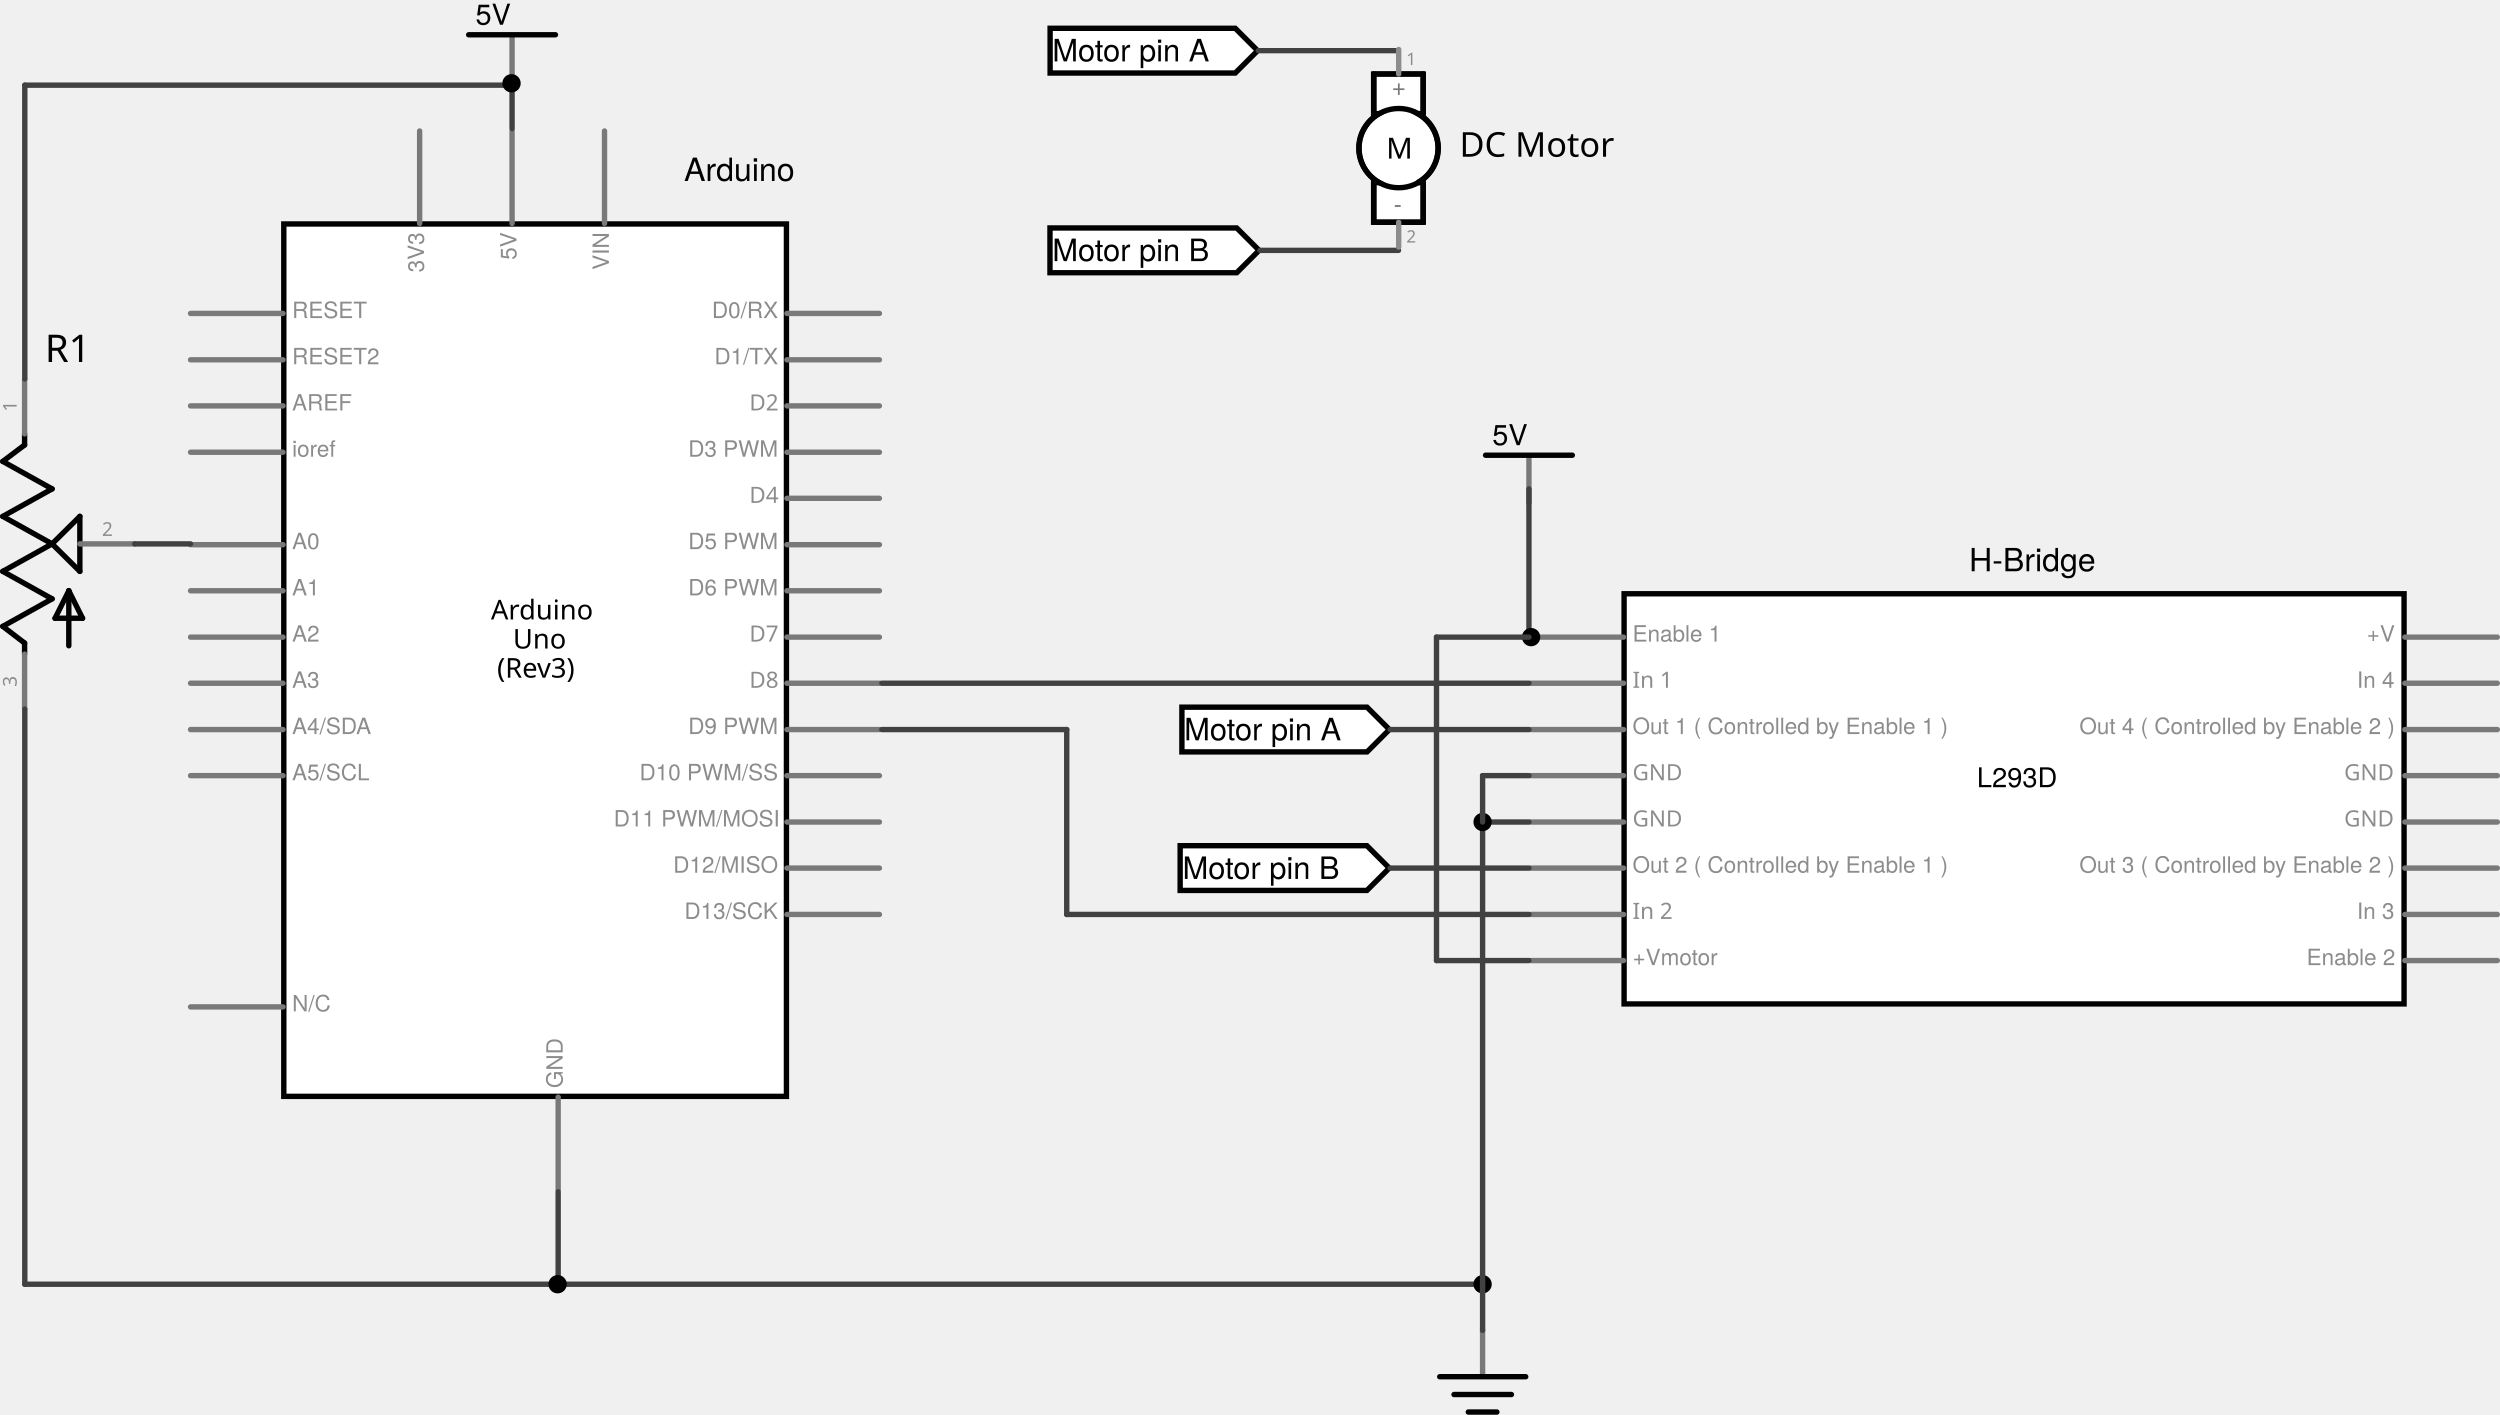
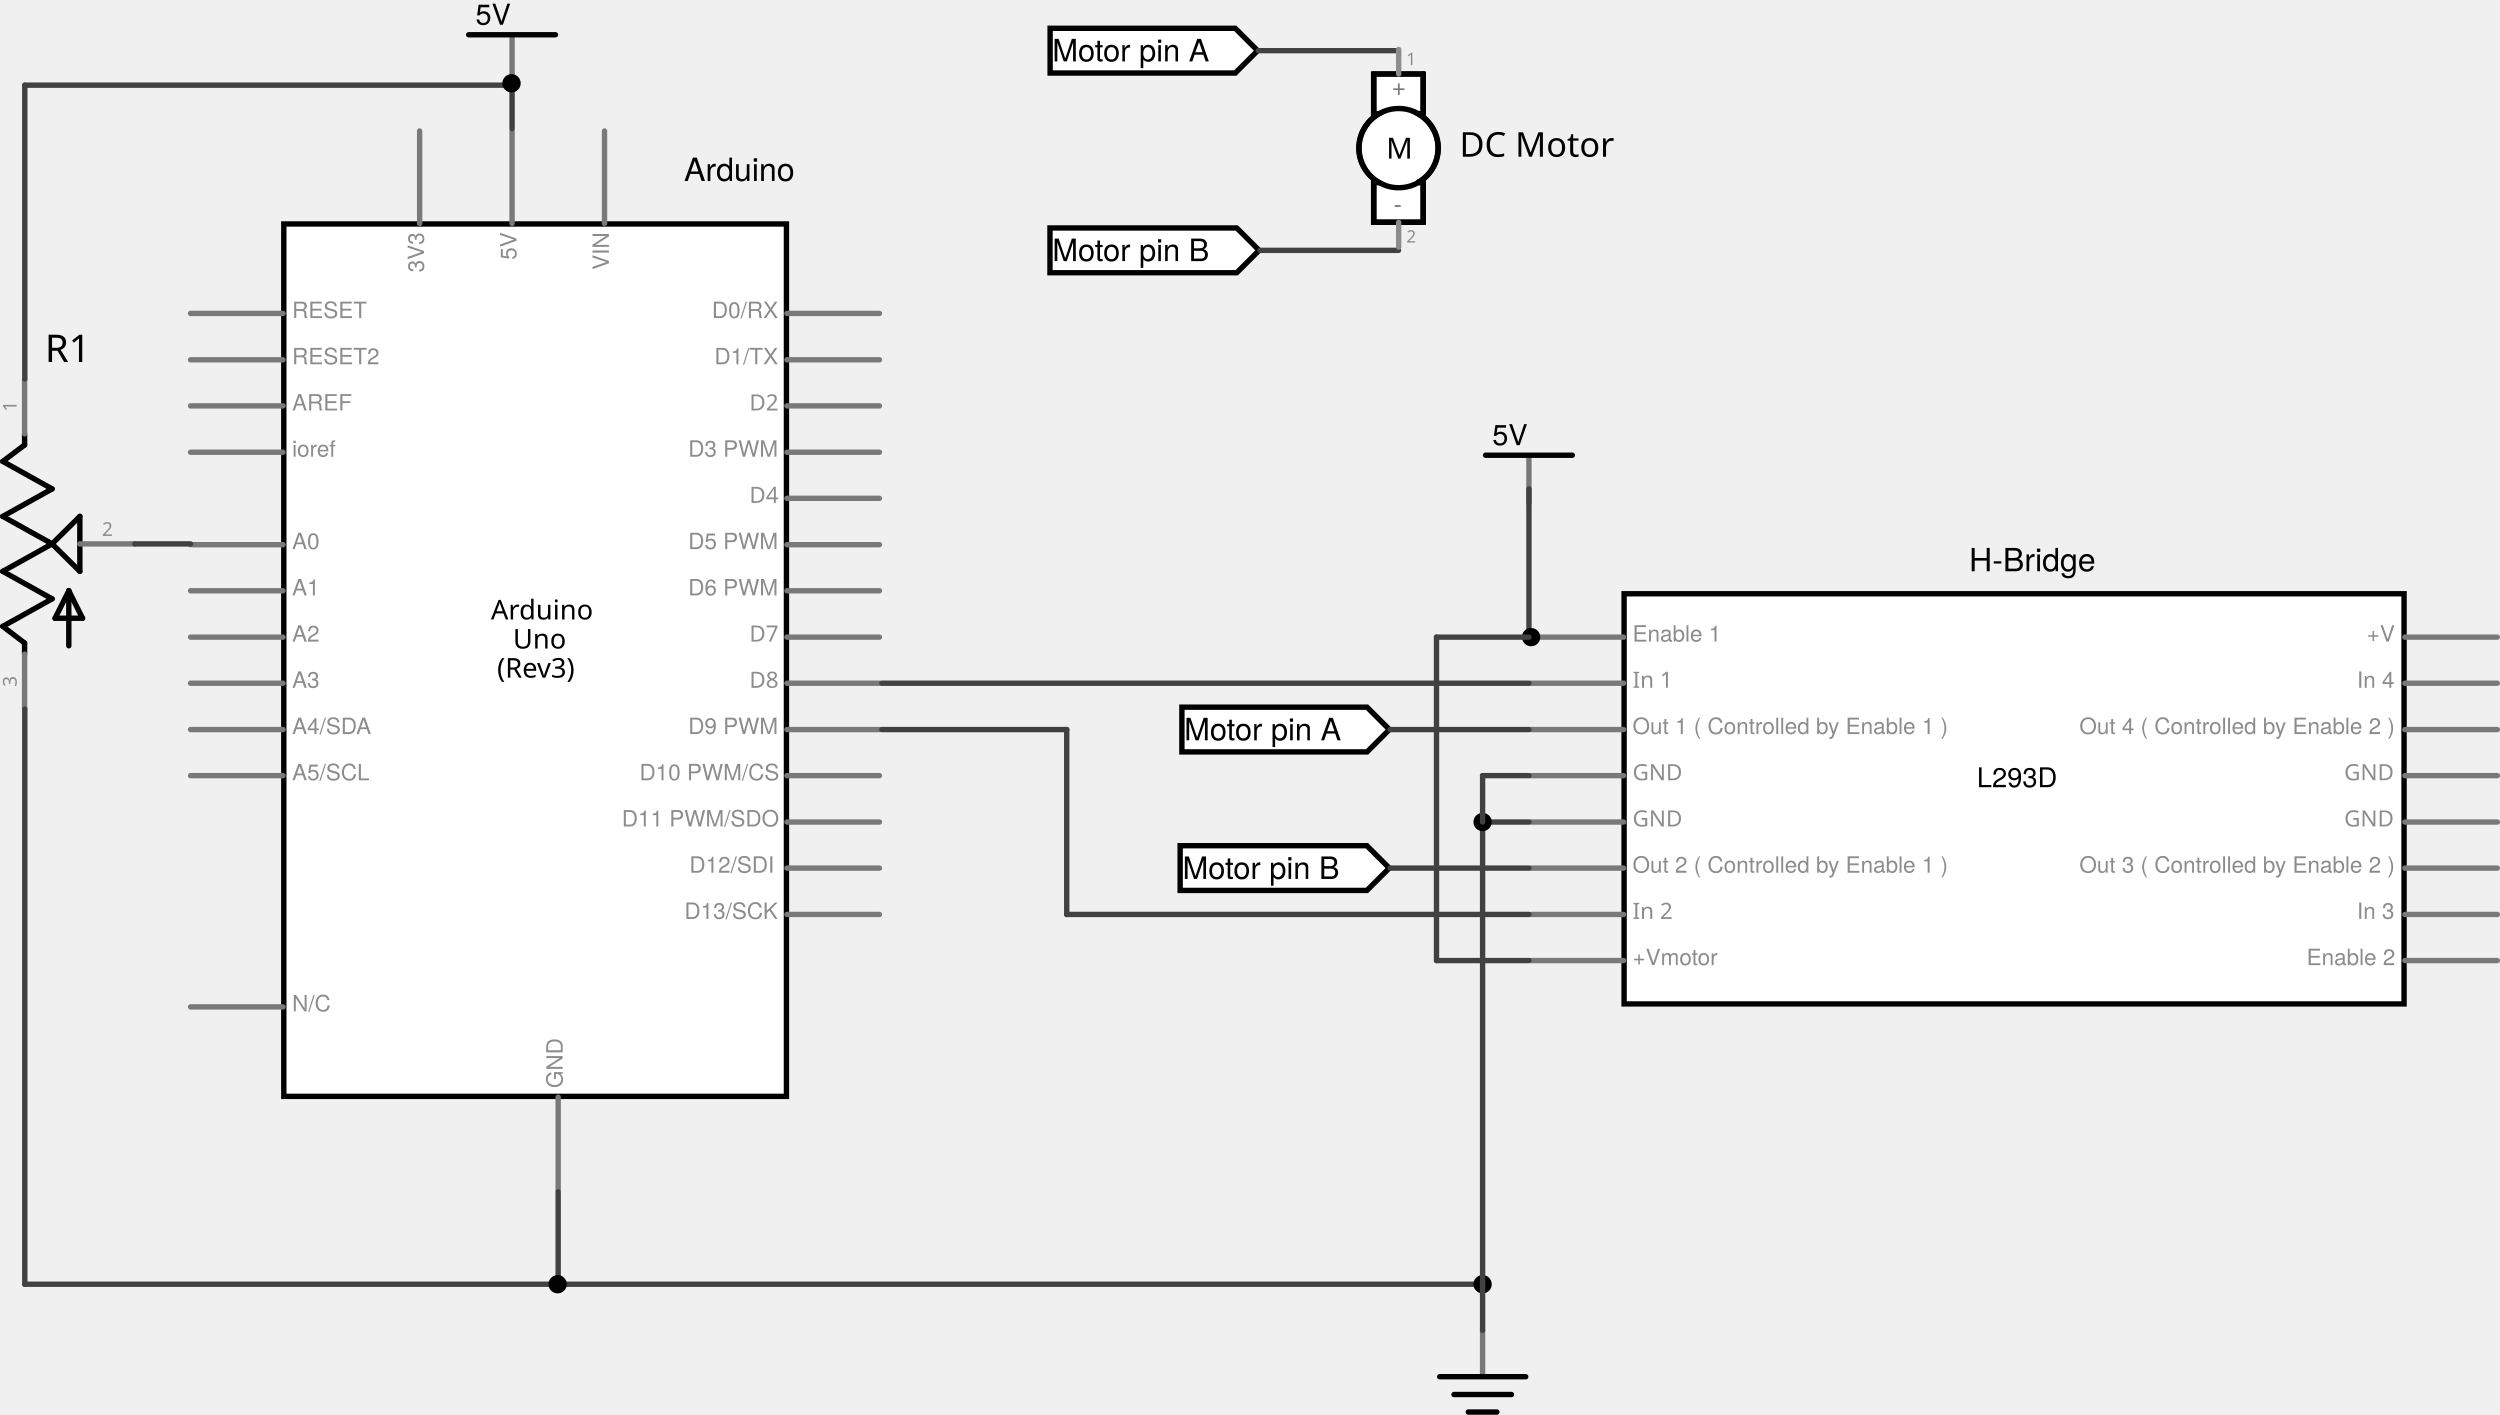
<svg xmlns="http://www.w3.org/2000/svg" version="1.1" id="Layer_1" x="0px" y="0px" viewBox="0 0 927.6 524.9" style="enable-background:new 0 0 927.6 524.9;" xml:space="preserve">
  <style type="text/css">
	.st0{fill:none;}
	.st1{fill:#FFFFFF;stroke:#010101;stroke-width:2;}
	.st2{fill:none;stroke:#797979;stroke-width:2;stroke-linecap:round;}
	.st3{fill:none;stroke:#010101;stroke-width:2;stroke-linecap:round;}
	.st4{fill:none;stroke:#797979;stroke-width:2;stroke-linecap:round;stroke-miterlimit:10;}
	.st5{fill:#010101;}
	.st6{font-family:'HelveticaNeue';}
	.st7{font-size:10.717px;}
	.st8{fill:#FFFFFF;stroke:#010101;stroke-width:2;stroke-linecap:round;}
	.st9{fill:#8C8C8C;}
	.st10{font-size:8.337px;}
	.st11{font-family:'ArialMT';}
	.st12{font-size:10.123px;}
	.st13{font-size:11.433px;}
	.st14{fill:none;stroke:#414141;stroke-width:2;stroke-linecap:round;}
	.st15{font-size:11.91px;}
	.st16{font-size:10.816px;}
	.st17{fill:none;stroke:#8C8C8C;stroke-width:2;stroke-linecap:round;stroke-miterlimit:10;}
	.st18{fill:none;stroke:#010101;stroke-width:2;}
	.st19{font-size:6.362px;}
	.st20{fill:#797979;}
	.st21{font-size:8.907px;}
	.st22{font-size:12.725px;}
	.st23{font-size:7.09px;}
	.st24{font-size:14.18px;}
</style>
  <g>
    <g transform="translate(154.632,244.994)">
      <g id="schematic_3_">
        <rect id="connector0pin_3_" x="352.6" y="17.1" class="st0" width="8.6" height="17.1" />
        <g id="connector0terminal_3_">
			</g>
        <polygon class="st1" points="360.9,25.7 352.6,17.4 283.9,17.4 283.9,34 352.6,34    " />
      </g>
    </g>
  </g>
  <g>
    <g transform="translate(154.382,266.594)">
      <g id="schematic_5_">
        <rect id="connector0pin_5_" x="352.8" y="47" class="st0" width="8.6" height="17.1" />
        <g id="connector0terminal_5_">
			</g>
        <polygon class="st1" points="361.1,55.5 352.8,47.2 283.5,47.2 283.5,63.8 352.8,63.8    " />
      </g>
    </g>
  </g>
  <g>
    <g transform="translate(194.399,341.721)">
      <g id="schematic_7_">
        <path id="connector0pin_7_" class="st2" d="M355.7,168.8v-17.2" />
        <g id="connector0terminal_7_">
			</g>
        <path id="path4098" class="st3" d="M339.8,169.1h31.9" />
        <path id="path4100" class="st3" d="M345.1,175.7h21.3" />
        <path id="path4102" class="st3" d="M361,182.2h-10.6" />
      </g>
    </g>
  </g>
  <line id="connector0pin_9_" class="st4" x1="567.3" y1="169.5" x2="567.3" y2="186.6" />
  <path class="st3" d="M551.2,168.9h32.2" />
  <text id="label_3_" transform="matrix(1 0 0 1 553.6823 165.1825)" class="st5 st6 st7">5V</text>
  <line id="connector0pin_10_" class="st4" x1="190" y1="13.5" x2="190" y2="30.6" />
  <path class="st3" d="M173.9,12.9h32.2" />
  <g transform="matrix(1, 0, 0, 1, 1.4985, 4.9878)">
    <text id="label_4_" transform="matrix(1 0 0 1 174.9251 4.1968)" class="st5 st6 st7">5V</text>
  </g>
  <rect x="105.3" y="83.1" class="st8" width="186.5" height="323.7" />
  <line id="connector61pin" class="st2" x1="292" y1="116.3" x2="326.3" y2="116.3" />
  <text transform="matrix(1 0 0 1 264.1384 118.0059)" class="st9 st6 st10">D0/RX</text>
  <line id="connector62pin" class="st2" x1="292" y1="133.5" x2="326.3" y2="133.5" />
  <text transform="matrix(1 0 0 1 265.0662 135.1553)" class="st9 st6 st10">D1/TX</text>
  <line id="connector63pin" class="st2" x1="292" y1="150.6" x2="326.3" y2="150.6" />
  <text transform="matrix(1 0 0 1 278.0359 152.3076)" class="st9 st11 st10">D2</text>
  <line id="connector64pin" class="st2" x1="292" y1="167.8" x2="326.3" y2="167.8" />
  <text transform="matrix(1 0 0 1 255.345 169.4561)" class="st9 st6 st10">D3 PWM</text>
  <line id="connector65pin" class="st2" x1="292" y1="184.9" x2="326.3" y2="184.9" />
  <text transform="matrix(1 0 0 1 278.0359 186.6065)" class="st9 st11 st10">D4</text>
  <line id="connector66pin" class="st2" x1="292" y1="202.1" x2="326.3" y2="202.1" />
  <text transform="matrix(1 0 0 1 255.345 203.7568)" class="st9 st6 st10">D5 PWM</text>
  <line id="connector67pin" class="st2" x1="292" y1="219.2" x2="326.3" y2="219.2" />
  <text transform="matrix(1 0 0 1 255.345 220.9072)" class="st9 st6 st10">D6 PWM</text>
  <line id="connector68pin" class="st2" x1="292" y1="236.4" x2="326.3" y2="236.4" />
  <text transform="matrix(1 0 0 1 278.0359 238.0576)" class="st9 st11 st10">D7</text>
  <line id="connector51pin" class="st2" x1="292" y1="253.5" x2="326.3" y2="253.5" />
  <text transform="matrix(1 0 0 1 278.0359 255.2061)" class="st9 st11 st10">D8</text>
  <line id="connector52pin" class="st2" x1="292" y1="270.7" x2="326.3" y2="270.7" />
  <text transform="matrix(1 0 0 1 255.345 272.3565)" class="st9 st6 st10">D9 PWM</text>
  <line id="connector53pin" class="st2" x1="292" y1="287.8" x2="326.3" y2="287.8" />
-   <text transform="matrix(1 0 0 1 237.2712 289.5068)" class="st9 st6 st10">D10 PWM/SS</text>
+   <text transform="matrix(1 0 0 1 237.2712 289.5068)" class="st9 st6 st10">D10 PWM/CS</text>
  <line id="connector54pin" class="st2" x1="292" y1="305" x2="326.3" y2="305" />
-   <text transform="matrix(1 0 0 1 227.7048 306.6572)" class="st9 st6 st10">D11 PWM/MOSI</text>
+   <text transform="matrix(1 0 0 1 230.7048 306.6572)" class="st9 st6 st10">D11 PWM/SDO</text>
  <line id="connector55pin" class="st2" x1="292" y1="322.1" x2="326.3" y2="322.1" />
-   <text transform="matrix(1 0 0 1 249.7771 323.8076)" class="st9 st6 st10">D12/MISO</text>
+   <text transform="matrix(1 0 0 1 255.7771 323.8076)" class="st9 st6 st10">D12/SDI</text>
  <line id="connector41pin" class="st0" x1="292" y1="339.3" x2="326.3" y2="339.3" />
  <rect id="connector41terminal" x="326.3" y="338.5" class="st0" width="1.7" height="1.7" />
  <line id="connector56pin" class="st2" x1="292" y1="339.3" x2="326.3" y2="339.3" />
  <text transform="matrix(1 0 0 1 253.9392 340.9561)" class="st9 st6 st10">D13/SCK</text>
  <line id="connector43pin" class="st0" x1="70.7" y1="116.3" x2="105" y2="116.3" />
  <rect id="connector43terminal" x="69.1" y="115.5" class="st0" width="1.7" height="1.7" />
  <line id="connector85pin" class="st2" x1="70.7" y1="116.3" x2="105" y2="116.3" />
  <text transform="matrix(1 0 0 1 108.3787 118.0059)" class="st9 st6 st10">RESET</text>
  <line id="connector49pin" class="st2" x1="70.7" y1="133.5" x2="105" y2="133.5" />
  <text transform="matrix(1 0 0 1 108.3787 135.1553)" class="st9 st6 st10">RESET2</text>
  <rect id="connector49terminal" x="69.1" y="132.7" class="st0" width="1.7" height="1.7" />
  <line id="connector58pin" class="st2" x1="70.7" y1="150.6" x2="105" y2="150.6" />
  <text transform="matrix(1 0 0 1 108.3787 152.3076)" class="st9 st6 st10">AREF</text>
  <line id="connector84pin" class="st2" x1="70.7" y1="167.8" x2="105" y2="167.8" />
  <text transform="matrix(1 0 0 1 108.3787 169.4561)" class="st9 st6 st10">ioref</text>
  <line id="connector0pin_12_" class="st2" x1="70.7" y1="202.1" x2="105" y2="202.1" />
  <text transform="matrix(1 0 0 1 108.3787 203.7568)" class="st9 st6 st10">A0</text>
  <line id="connector1pin" class="st2" x1="70.7" y1="219.2" x2="105" y2="219.2" />
  <text transform="matrix(1 0 0 1 108.3787 220.9072)" class="st9 st6 st10">A1</text>
  <line id="connector2pin" class="st2" x1="70.7" y1="236.4" x2="105" y2="236.4" />
  <text transform="matrix(1 0 0 1 108.3787 238.0576)" class="st9 st6 st10">A2</text>
  <line id="connector3pin" class="st2" x1="70.7" y1="253.5" x2="105" y2="253.5" />
  <text transform="matrix(1 0 0 1 108.3787 255.2061)" class="st9 st6 st10">A3</text>
  <line id="connector48pin" class="st0" x1="70.7" y1="270.7" x2="105" y2="270.7" />
  <rect id="connector48terminal" x="69.1" y="269.9" class="st0" width="1.7" height="1.7" />
  <line id="connector45pin" class="st0" x1="70.7" y1="270.7" x2="105" y2="270.7" />
  <rect id="connector45terminal" x="69.1" y="269.9" class="st0" width="1.7" height="1.7" />
  <line id="connector4pin" class="st0" x1="70.7" y1="270.7" x2="105" y2="270.7" />
  <line id="connector39pin" class="st0" x1="70.7" y1="270.7" x2="105" y2="270.7" />
  <rect id="connector39terminal" x="69.1" y="269.9" class="st0" width="1.7" height="1.7" />
  <line id="connector47pin" class="st0" x1="70.7" y1="270.7" x2="105" y2="270.7" />
  <rect id="connector47terminal" x="69.1" y="269.9" class="st0" width="1.7" height="1.7" />
  <line id="connector42pin" class="st0" x1="70.7" y1="270.7" x2="105" y2="270.7" />
  <rect id="connector42terminal" x="69.1" y="269.9" class="st0" width="1.7" height="1.7" />
  <line id="connector59pin" class="st2" x1="70.7" y1="270.7" x2="105" y2="270.7" />
  <text transform="matrix(1 0 0 1 108.3787 272.3565)" class="st9 st6 st10">A4/SDA</text>
  <line id="connector5pin" class="st0" x1="70.7" y1="287.8" x2="105" y2="287.8" />
  <line id="connector60pin" class="st2" x1="70.7" y1="287.8" x2="105" y2="287.8" />
  <text transform="matrix(1 0 0 1 108.3787 289.5068)" class="st9 st6 st10">A5/SCL</text>
  <line id="connector91pin" class="st2" x1="70.7" y1="373.6" x2="105" y2="373.6" />
  <text transform="matrix(1 0 0 1 108.3787 375.2568)" class="st9 st6 st10">N/C</text>
  <line id="connector88pin" class="st0" x1="207.1" y1="407.1" x2="207.1" y2="441.4" />
  <line id="connector57pin" class="st0" x1="207.1" y1="407.1" x2="207.1" y2="441.4" />
  <line id="connector44pin" class="st0" x1="207.1" y1="407.1" x2="207.1" y2="441.4" />
  <rect id="connector44terminal" x="206.3" y="441.4" class="st0" width="1.7" height="1.7" />
  <line id="connector50pin" class="st0" x1="207.1" y1="407.1" x2="207.1" y2="441.4" />
  <rect id="connector50terminal" x="206.3" y="441.4" class="st0" width="1.7" height="1.7" />
  <line id="connector89pin" class="st2" x1="207.1" y1="407.1" x2="207.1" y2="441.4" />
  <g transform="matrix(1, 0, 0, 1, 58.2999, 149.45)">
    <g>
      <g transform="rotate(270)">
        <g>
          <text transform="matrix(1 0 0 1 -254.2712 150.4782)" class="st9 st6 st10">GND</text>
        </g>
      </g>
    </g>
  </g>
  <line id="connector86pin" class="st2" x1="155.7" y1="48.6" x2="155.7" y2="82.9" />
  <g transform="matrix(1, 0, 0, 1, 36.6999, 16.15)">
    <g>
      <g transform="rotate(270)">
        <g>
          <text transform="matrix(1 0 0 1 -84.8925 120.629)" class="st9 st6 st10">3V3</text>
        </g>
      </g>
    </g>
  </g>
  <line id="connector40pin" class="st0" x1="190" y1="48.6" x2="190" y2="82.9" />
  <rect id="connector40terminal" x="189.1" y="46.9" class="st0" width="1.7" height="1.7" />
  <line id="connector46pin" class="st0" x1="190" y1="48.6" x2="190" y2="82.9" />
  <rect id="connector46terminal" x="189.1" y="46.9" class="st0" width="1.7" height="1.7" />
  <line id="connector87pin" class="st2" x1="190" y1="48.6" x2="190" y2="82.9" />
  <g transform="matrix(1, 0, 0, 1, 51.0999, 16.15)">
    <g>
      <g transform="rotate(270)">
        <g>
          <text transform="matrix(1 0 0 1 -80.2558 140.5268)" class="st9 st6 st10">5V</text>
        </g>
      </g>
    </g>
  </g>
  <line id="connector90pin" class="st2" x1="224.3" y1="48.6" x2="224.3" y2="82.9" />
  <g transform="matrix(1, 0, 0, 1, 65.4999, 16.15)">
    <g>
      <g transform="rotate(270)">
        <g>
          <text transform="matrix(1 0 0 1 -83.955 160.4276)" class="st9 st6 st10">VIN</text>
        </g>
      </g>
    </g>
  </g>
  <text id="label_5_" transform="matrix(1 0 0 1 182.1604 229.8389)" class="st5 st11 st12">Arduino</text>
  <text id="label_6_" transform="matrix(1 0 0 1 190.3215 240.6377)" class="st5 st11 st12">Uno</text>
  <text id="label_7_" transform="matrix(1 0 0 1 184.4211 251.4356)" class="st5 st11 st12">(Rev3)</text>
  <rect x="602.6" y="220.3" class="st8" width="289.4" height="152.2" />
  <line id="connector15pin" class="st2" x1="892.3" y1="236.4" x2="926.6" y2="236.4" />
  <text transform="matrix(1 0 0 1 878.1623 238.0576)" class="st9 st6 st10">+V</text>
  <line id="connector14pin" class="st2" x1="892.3" y1="253.5" x2="926.6" y2="253.5" />
  <text transform="matrix(1 0 0 1 874.5276 255.2061)" class="st9 st6 st10">In 4</text>
  <line id="connector13pin" class="st2" x1="892.3" y1="270.7" x2="926.6" y2="270.7" />
  <text transform="matrix(1 0 0 1 771.5281 272.3565)" class="st9 st6 st10">Out 4 ( Controlled by Enable 2 )</text>
  <line id="connector12pin" class="st2" x1="892.3" y1="287.8" x2="926.6" y2="287.8" />
  <text transform="matrix(1 0 0 1 869.7493 289.5068)" class="st9 st11 st10">GND</text>
  <line id="connector11pin" class="st2" x1="892.3" y1="305" x2="926.6" y2="305" />
  <text transform="matrix(1 0 0 1 869.7493 306.6572)" class="st9 st11 st10">GND</text>
  <line id="connector10pin" class="st2" x1="892.3" y1="322.1" x2="926.6" y2="322.1" />
  <text transform="matrix(1 0 0 1 771.5281 323.8076)" class="st9 st6 st10">Out 3 ( Controlled by Enable 2 )</text>
  <line id="connector9pin" class="st2" x1="892.3" y1="339.3" x2="926.6" y2="339.3" />
  <text transform="matrix(1 0 0 1 874.5276 340.9561)" class="st9 st6 st10">In 3</text>
  <line id="connector8pin" class="st2" x1="892.3" y1="356.4" x2="926.6" y2="356.4" />
  <text transform="matrix(1 0 0 1 855.845 358.1065)" class="st9 st6 st10">Enable 2</text>
  <line id="connector0pin_13_" class="st2" x1="568.1" y1="236.4" x2="602.4" y2="236.4" />
  <text transform="matrix(1 0 0 1 605.7312 238.0576)" class="st9 st6 st10">Enable 1</text>
  <line id="connector1pin_1_" class="st2" x1="568.1" y1="253.5" x2="602.4" y2="253.5" />
  <text transform="matrix(1 0 0 1 605.7312 255.2061)" class="st9 st11 st10">In 1</text>
  <line id="connector2pin_1_" class="st2" x1="568.1" y1="270.7" x2="602.4" y2="270.7" />
  <text transform="matrix(1 0 0 1 605.7312 272.3565)" class="st9 st6 st10">Out 1 ( Controlled by Enable 1 )</text>
  <line id="connector3pin_1_" class="st2" x1="568.1" y1="287.8" x2="602.4" y2="287.8" />
  <text transform="matrix(1 0 0 1 605.7312 289.5068)" class="st9 st11 st10">GND</text>
  <line id="connector4pin_1_" class="st2" x1="568.1" y1="305" x2="602.4" y2="305" />
  <text transform="matrix(1 0 0 1 605.7312 306.6572)" class="st9 st11 st10">GND</text>
  <line id="connector5pin_1_" class="st2" x1="568.1" y1="322.1" x2="602.4" y2="322.1" />
  <text transform="matrix(1 0 0 1 605.7312 323.8076)" class="st9 st6 st10">Out 2 ( Controlled by Enable 1 )</text>
  <line id="connector6pin" class="st2" x1="568.1" y1="339.3" x2="602.4" y2="339.3" />
  <text transform="matrix(1 0 0 1 605.7312 340.9561)" class="st9 st11 st10">In 2</text>
  <line id="connector7pin" class="st2" x1="568.1" y1="356.4" x2="602.4" y2="356.4" />
  <text transform="matrix(1 0 0 1 605.7312 358.1065)" class="st9 st6 st10">+Vmotor</text>
  <text id="label_8_" transform="matrix(1 0 0 1 733.4939 292.0869)" class="st5 st6 st12">L293D</text>
  <g>
    <g transform="translate(154.632,244.994)">
      <g id="schematicText">
        <text id="label_9_" transform="matrix(1 0 0 1 284.7472 29.6885)" class="st5 st6 st13">Motor pin A</text>
      </g>
    </g>
  </g>
  <g>
    <g transform="translate(154.382,266.594)">
      <g id="schematicText_2_">
        <text id="label_11_" transform="matrix(1 0 0 1 284.401 59.5378)" class="st5 st6 st13">Motor pin B</text>
      </g>
    </g>
  </g>
  <g>
    <line class="st14" x1="533" y1="356.4" x2="533" y2="236.4" />
  </g>
  <g>
    <line class="st14" x1="567.3" y1="356.4" x2="533" y2="356.4" />
  </g>
  <g>
    <line class="st14" x1="567.3" y1="270.7" x2="515.8" y2="270.7" />
  </g>
  <g>
    <line class="st14" x1="567.3" y1="322.1" x2="515.8" y2="322.1" />
  </g>
  <g>
    <g transform="translate(154.632,244.994)">
      <g id="schematic_6_">
        <rect id="connector0pin_6_" x="303.7" y="-234.8" class="st0" width="8.6" height="17.1" />
        <g id="connector0terminal_6_">
			</g>
        <polygon class="st1" points="312,-226.2 303.7,-234.5 235,-234.5 235,-217.9 303.7,-217.9    " />
      </g>
    </g>
  </g>
  <g>
    <g transform="translate(154.382,266.594)">
      <g id="schematic_4_">
        <rect id="connector0pin_4_" x="304.5" y="-182.3" class="st0" width="8.6" height="17.1" />
        <g id="connector0terminal_4_">
			</g>
        <polygon class="st1" points="312.8,-173.7 304.5,-182 235.2,-182 235.2,-165.4 304.5,-165.4    " />
      </g>
    </g>
  </g>
  <g>
    <g transform="translate(154.632,244.994)">
      <g id="schematicText_3_">
        <text id="label_2_" transform="matrix(1 0 0 1 235.8251 -222.2175)" class="st5 st6 st13">Motor pin A</text>
      </g>
    </g>
  </g>
  <g>
    <g transform="translate(154.382,266.594)">
      <g id="schematicText_1_">
        <text id="label_1_" transform="matrix(1 0 0 1 236.0749 -169.7151)" class="st5 st6 st13">Motor pin B</text>
      </g>
    </g>
  </g>
  <g>
    <line class="st14" x1="518.3" y1="18.8" x2="466.9" y2="18.8" />
  </g>
  <g>
    <line class="st14" x1="518.9" y1="92.9" x2="467.5" y2="92.9" />
  </g>
  <g>
    <line class="st14" x1="567.3" y1="253.5" x2="327.2" y2="253.5" />
  </g>
  <g>
    <line class="st14" x1="395.8" y1="339.3" x2="395.8" y2="270.7" />
  </g>
  <g>
    <line class="st14" x1="395.8" y1="270.7" x2="327.2" y2="270.7" />
  </g>
  <g>
    <line class="st14" x1="567.3" y1="339.3" x2="395.8" y2="339.3" />
  </g>
  <g>
    <line class="st14" x1="550.1" y1="476.5" x2="207.1" y2="476.5" />
  </g>
  <circle class="st5" cx="550.1" cy="476.5" r="3.4" />
  <g>
    <line class="st14" x1="207.1" y1="476.5" x2="207.1" y2="442.2" />
  </g>
  <g>
    <line class="st14" x1="550.1" y1="305" x2="550.1" y2="476.5" />
  </g>
  <g>
    <line class="st14" x1="567.3" y1="305" x2="550.1" y2="305" />
  </g>
  <circle class="st5" cx="550.1" cy="305" r="3.4" />
  <g>
    <line class="st14" x1="550.1" y1="476.5" x2="550.1" y2="493.6" />
  </g>
  <g>
    <line class="st14" x1="550.1" y1="287.8" x2="567.3" y2="287.8" />
  </g>
  <g>
    <line class="st14" x1="550.1" y1="305" x2="550.1" y2="287.8" />
  </g>
  <g>
    <line class="st14" x1="190" y1="47.7" x2="190" y2="30.6" />
  </g>
  <g>
    <line class="st14" x1="567.3" y1="236.4" x2="567.3" y2="181.4" />
  </g>
  <g>
    <line class="st14" x1="567.3" y1="236.4" x2="567.3" y2="236.4" />
  </g>
  <circle class="st5" cx="568.1" cy="236.4" r="3.4" />
  <g id="partLabel">
    <g transform="translate(251.2,211.798)">
      <g id="schematicLabel">
        <text transform="matrix(1 0 0 1 479.3909 0.1677)" class="st5 st6 st15">H-Bridge</text>
      </g>
    </g>
  </g>
  <g id="partLabel_3_">
    <g transform="translate(77.2,159.398)">
      <g id="schematicLabel_3_">
        <text transform="matrix(1 0 0 1 176.5977 -92.2468)" class="st5 st6 st15">Arduino</text>
      </g>
    </g>
  </g>
  <line class="st14" x1="533" y1="236.4" x2="567.3" y2="236.4" />
  <g>
    <g transform="translate(188.564,30.058)">
      <g transform="matrix(-1,0,0,-1,0,0)">
        <g id="schematic_2_">
          <path class="st1" d="M-345-24.9c0,5.5,3.1,10.3,7.6,12.8h-2.1V2.6h9.2h9.2v-14.7h-2.1c4.5-2.5,7.6-7.3,7.6-12.8      s-3.1-10.3-7.6-12.8h2.1v-14.7h-9.2h-9.2v14.7h2.1C-342-35.2-345-30.4-345-24.9z" />
          <g transform="matrix(1, 0, 0, 1, 4.3203, 16.2754)">
            <text id="label" transform="matrix(-1 0 0 -1 -330.1118 -45.0731)" class="st5 st11 st16">M</text>
          </g>
          <line class="st3" x1="-321.2" y1="2.6" x2="-321.2" y2="-12.1" />
          <line class="st3" x1="-321.2" y1="2.6" x2="-330.4" y2="2.6" />
          <line class="st3" x1="-330.4" y1="2.6" x2="-339.5" y2="2.6" />
          <line class="st3" x1="-339.5" y1="2.6" x2="-339.5" y2="-12.1" />
          <line class="st3" x1="-339.5" y1="-52.4" x2="-339.5" y2="-37.7" />
          <line class="st3" x1="-339.5" y1="-52.4" x2="-330.4" y2="-52.4" />
          <line class="st3" x1="-330.4" y1="-52.4" x2="-321.2" y2="-52.4" />
          <line class="st3" x1="-321.2" y1="-52.4" x2="-321.2" y2="-37.7" />
          <line id="connector0pin_2_" class="st17" x1="-330.4" y1="11.7" x2="-330.4" y2="2.6" />
          <line id="connector1pin_2_" class="st17" x1="-330.4" y1="-61.6" x2="-330.4" y2="-52.4" />
          <circle class="st18" cx="-330.4" cy="-24.9" r="14.7" />
          <g id="connector0terminal_2_">
				</g>
          <g transform="matrix(1, 0, 0, 1, 7.2441, 2.6348)">
            <text transform="matrix(-1 0 0 -1 -340.4771 3.2843)" class="st9 st11 st19">1</text>
          </g>
          <g transform="matrix(1, 0, 0, 1, 2.40594, 0.864304)">
            <g>
              <g transform="rotate(270)">
                <g>
                  <g transform="matrix(0, 1, -1, 0, -6.5263, 2.7464)">
                    <text transform="matrix(-1 0 0 -1 -333.065 -13.5711)" class="st20 st11 st21">+</text>
                  </g>
                </g>
              </g>
            </g>
          </g>
          <g id="connector1terminal_2_">
				</g>
          <g transform="matrix(1, 0, 0, 1, 7.2441, 28.5156)">
            <text transform="matrix(-1 0 0 -1 -340.4771 -88.4578)" class="st9 st11 st19">2</text>
          </g>
          <g transform="matrix(1, 0, 0, 1, 2.40594, 11.0243)">
            <g>
              <g transform="rotate(270)">
                <g>
                  <g transform="matrix(0, 1, -1, 0, -13.1007, 3.0257)">
                    <text transform="matrix(-1 0 0 -1 -334.0513 -72.8895)" class="st20 st11 st21">-</text>
                  </g>
                </g>
              </g>
            </g>
          </g>
        </g>
      </g>
    </g>
  </g>
  <g id="partLabel_1_">
    <g transform="translate(191.326,12.6334)">
      <g transform="matrix(1,0,0,1,0,0)">
        <g id="schematicLabel_1_">
          <text transform="matrix(1 0 0 1 350.2137 45.5237)" class="st5 st11 st22">DC Motor</text>
        </g>
      </g>
    </g>
  </g>
  <g>
    <g transform="translate(3.92732,56.3993)">
      <g id="schematic_1_">
        <line class="st3" x1="5.2" y1="186.3" x2="5.2" y2="182.2" />
        <line class="st3" x1="5.2" y1="182.2" x2="-2.9" y2="176" />
        <line class="st3" x1="-2.9" y1="176" x2="15.4" y2="165.8" />
        <line class="st3" x1="15.4" y1="165.8" x2="-2.9" y2="155.6" />
        <line class="st3" x1="-2.9" y1="155.6" x2="15.4" y2="145.4" />
        <line class="st3" x1="15.4" y1="145.4" x2="-2.9" y2="135.2" />
        <line class="st3" x1="-2.9" y1="135.2" x2="15.4" y2="125" />
        <line class="st3" x1="15.4" y1="125" x2="-2.9" y2="114.8" />
        <line class="st3" x1="-2.9" y1="114.8" x2="5.2" y2="108.7" />
        <line class="st3" x1="5.2" y1="108.7" x2="5.2" y2="104.6" />
        <line class="st3" x1="15.4" y1="145.4" x2="25.7" y2="135.2" />
        <line class="st3" x1="25.7" y1="155.6" x2="15.4" y2="145.4" />
        <line class="st3" x1="25.7" y1="135.2" x2="25.7" y2="155.6" />
        <line class="st3" x1="21.6" y1="183.2" x2="21.6" y2="162.8" />
        <line class="st3" x1="21.6" y1="162.8" x2="26.7" y2="173" />
        <line class="st3" x1="26.7" y1="173" x2="16.5" y2="173" />
        <line class="st3" x1="16.5" y1="173" x2="21.6" y2="162.8" />
        <line id="connector2pin_2_" class="st2" x1="5.2" y1="206.7" x2="5.2" y2="186.3" />
        <g id="connector2terminal_1_">
			</g>
        <g transform="matrix(1, 0, 0, 1, 2.19, 39.9502)">
          <g>
            <g transform="rotate(270)">
              <g>
                <text transform="matrix(1 0 0 1 -158.4859 7.115828e-02)" class="st9 st11 st23">3</text>
              </g>
            </g>
          </g>
        </g>
        <line id="connector0pin_1_" class="st2" x1="5.2" y1="84.2" x2="5.2" y2="104.6" />
        <g id="connector0terminal_1_">
			</g>
        <g transform="matrix(1, 0, 0, 1, 2.19, 3.95)">
          <g>
            <g transform="rotate(270)">
              <g>
                <text transform="matrix(1 0 0 1 -92.3924 7.115828e-02)" class="st9 st11 st23">1</text>
              </g>
            </g>
          </g>
        </g>
        <line id="connector1pin_3_" class="st2" x1="46.1" y1="145.4" x2="25.7" y2="145.4" />
        <g id="connector1terminal_1_">
			</g>
        <text transform="matrix(1 0 0 1 33.8975 142.4435)" class="st9 st11 st23">2</text>
      </g>
    </g>
  </g>
  <g id="partLabel_2_">
    <g transform="translate(21.9173,50.7993)">
      <g id="schematicLabel_2_">
        <text transform="matrix(1 0 0 1 -5.253 83.5222)" class="st5 st11 st24">R1</text>
      </g>
    </g>
  </g>
  <line class="st14" x1="50" y1="201.8" x2="70.7" y2="201.8" />
  <line class="st14" x1="9.2" y1="263.1" x2="9.2" y2="476.5" />
  <line class="st14" x1="9.2" y1="476.5" x2="207.1" y2="476.5" />
  <line class="st14" x1="9.2" y1="140.6" x2="9.2" y2="31.6" />
  <line class="st14" x1="9.2" y1="31.6" x2="190" y2="31.6" />
  <circle class="st5" cx="206.9" cy="476.5" r="3.4" />
  <circle class="st5" cx="189.8" cy="30.9" r="3.4" />
</svg>
